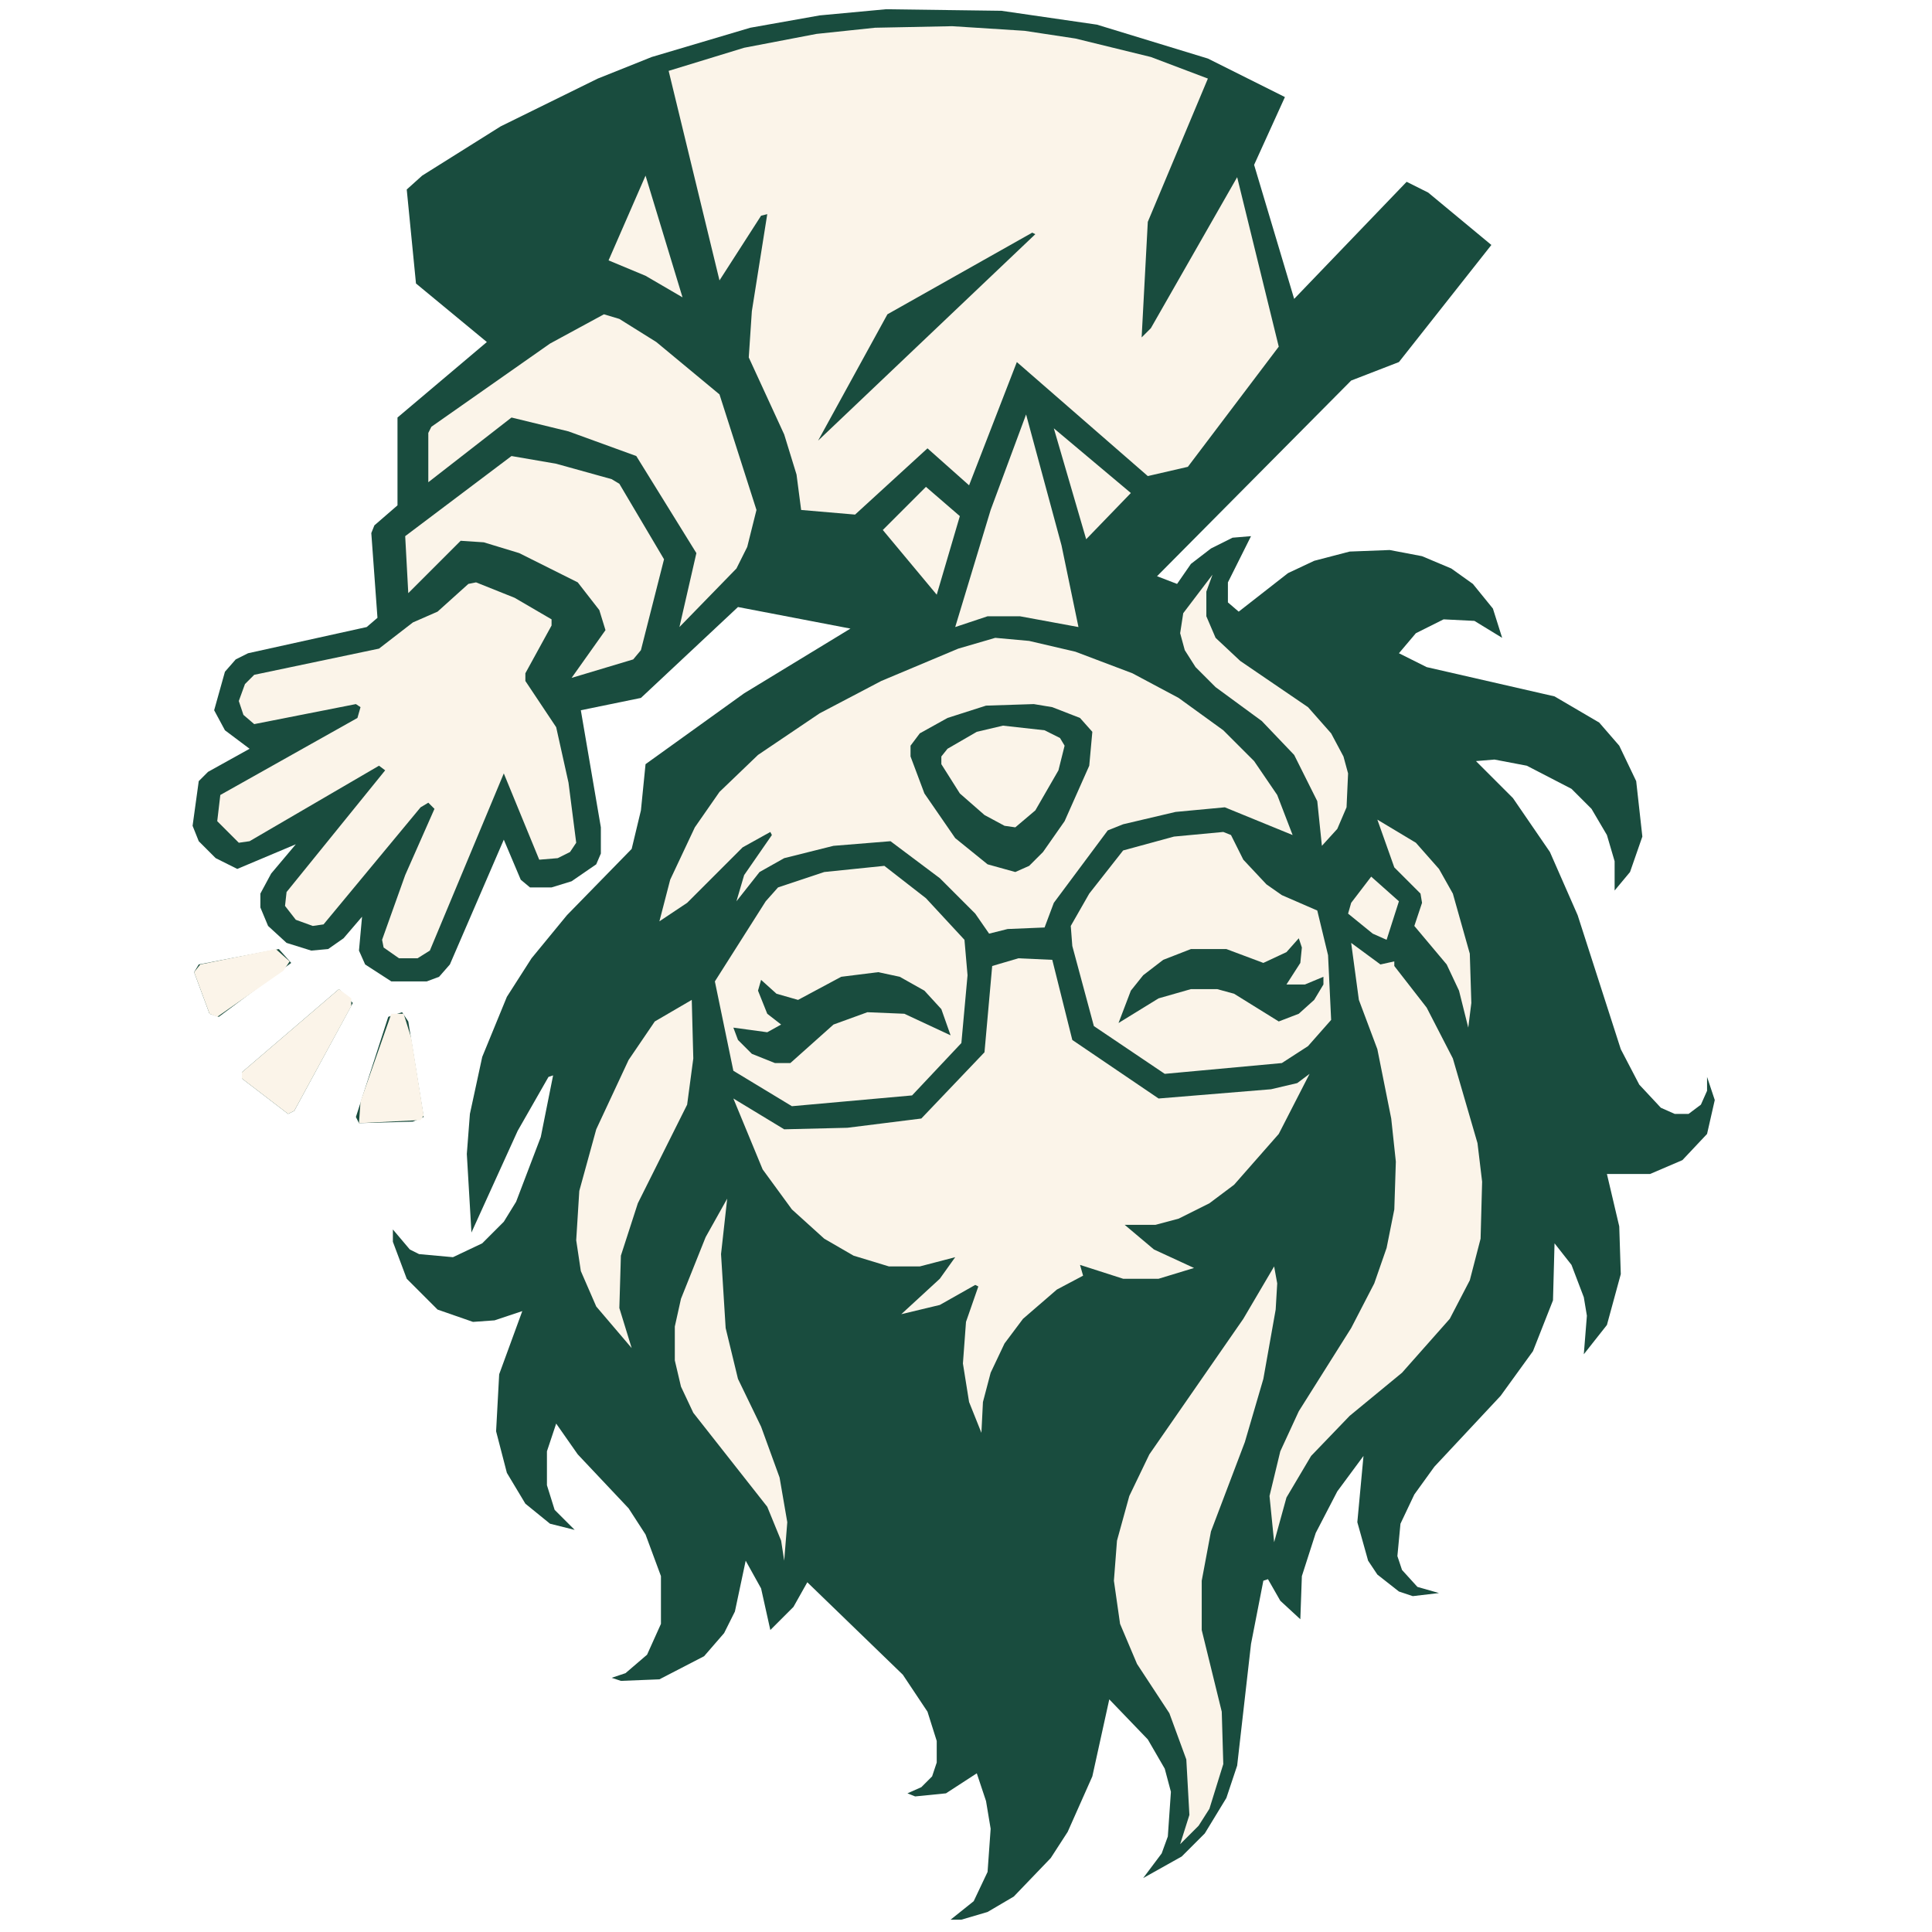
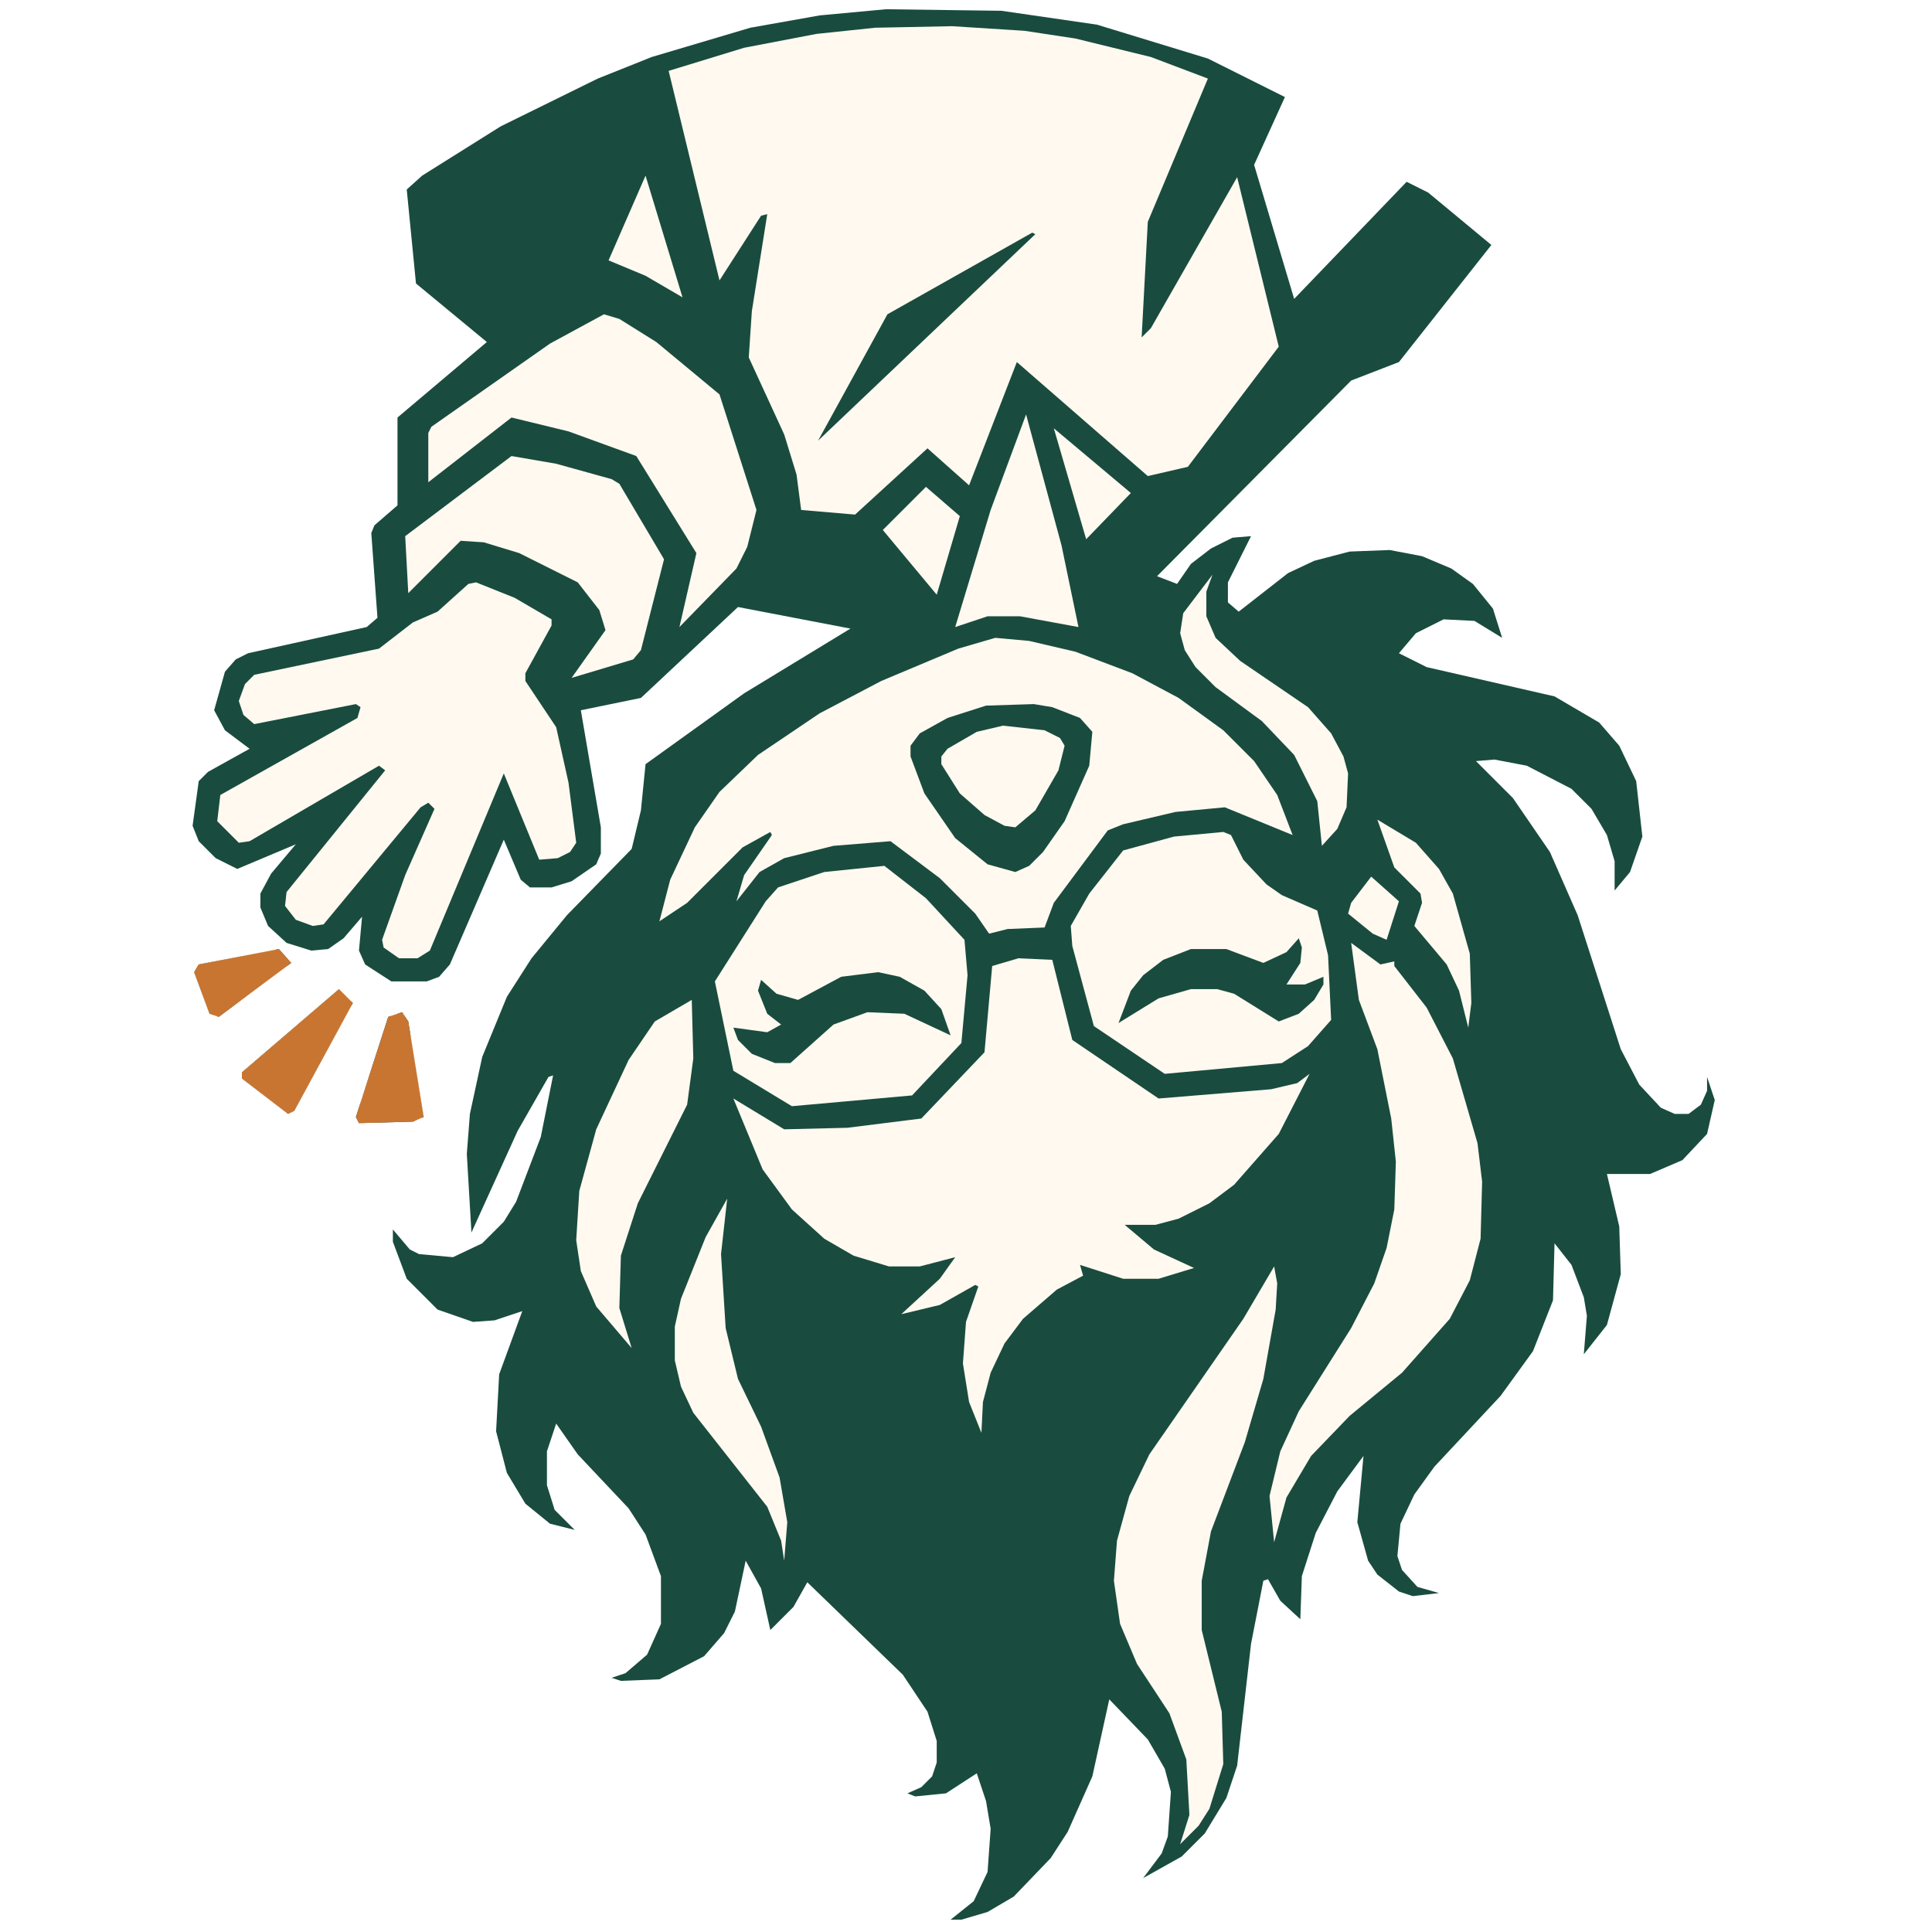
<svg xmlns="http://www.w3.org/2000/svg" viewBox="0 0 1254 1254" aria-hidden="true">
  <path fill="#194C3E" fill-rule="evenodd" d="M261,657 252,660 231,725 233,729 268,728 275,725 265,663Z M220,642 157,696 157,700 187,723 191,721 229,651Z M189,625 181,616 129,626 126,631 136,658 142,660Z M575,6 532,10 487,18 423,37 388,51 325,82 274,114 264,123 270,184 316,222 258,271 258,328 243,341 241,346 245,401 238,407 161,424 153,428 146,436 139,461 146,474 162,486 135,501 129,507 125,536 129,546 140,557 154,564 192,548 176,567 169,580 169,589 174,601 186,612 202,617 213,616 223,609 235,595 233,617 237,626 254,637 277,637 285,634 292,626 327,545 338,571 344,576 358,576 371,572 387,561 390,554 390,537 377,461 416,453 479,394 552,408 483,450 419,496 416,526 410,551 368,594 345,622 329,647 313,686 305,723 303,749 306,800 336,734 356,699 359,698 351,738 335,780 327,793 313,807 294,816 272,814 266,811 255,798 255,806 264,830 284,850 307,858 321,857 339,851 324,892 322,929 329,956 341,976 357,989 373,993 360,980 355,964 355,942 361,924 375,944 408,979 419,996 429,1023 429,1054 420,1074 406,1086 397,1089 403,1091 428,1090 457,1075 470,1060 477,1046 484,1013 494,1031 500,1058 515,1043 524,1027 586,1087 602,1111 608,1130 608,1144 605,1153 598,1160 589,1164 594,1166 614,1164 634,1151 640,1169 643,1187 641,1215 632,1234 617,1246 624,1246 641,1241 658,1231 682,1206 693,1189 709,1153 720,1103 745,1129 756,1148 760,1163 758,1192 754,1203 742,1219 767,1205 782,1190 796,1167 803,1146 812,1067 820,1026 823,1025 831,1039 844,1051 845,1023 854,995 868,968 885,945 881,988 888,1013 894,1022 908,1033 917,1036 934,1034 920,1030 910,1019 907,1010 909,989 918,970 931,952 974,906 995,877 1008,844 1009,807 1020,821 1028,842 1030,854 1028,879 1043,860 1052,827 1051,796 1043,762 1071,762 1092,753 1108,736 1113,714 1108,699 1108,708 1104,717 1096,723 1087,723 1078,719 1064,704 1052,681 1024,594 1006,553 982,518 958,494 970,493 991,497 1020,512 1033,525 1043,542 1048,559 1048,578 1058,566 1066,543 1062,507 1051,484 1038,469 1009,452 926,433 908,424 919,411 937,402 957,403 975,414 969,395 956,379 942,369 923,361 902,357 876,358 853,364 836,372 804,397 797,391 797,378 812,348 800,349 786,356 773,366 764,379 751,374 877,247 908,235 968,159 927,125 913,118 840,194 814,107 834,63 784,38 712,16 650,7Z" />
-   <path fill="#FBF4E9" fill-rule="evenodd" d="M827,822 807,856 746,944 733,971 725,1000 723,1026 727,1054 738,1080 759,1112 770,1142 772,1178 766,1197 778,1185 785,1174 794,1145 793,1111 780,1058 780,1026 786,994 808,936 820,895 828,850 829,833Z M472,778 458,803 442,843 438,861 438,883 442,900 450,917 498,978 507,1000 509,1013 511,988 506,959 494,926 479,895 471,862 468,814Z M262,658 254,658 234,715 233,729 273,727 275,724 267,674Z M449,649 425,663 408,688 387,733 376,773 374,805 377,825 387,848 410,875 402,849 403,815 414,781 446,717 450,687Z M220,642 157,696 157,700 187,723 191,721 228,653 228,648Z M850,697 842,703 825,707 752,713 696,675 683,623 661,622 644,627 639,683 598,726 550,732 509,733 476,713 495,759 514,785 535,804 554,815 577,822 597,822 620,816 610,830 585,853 610,847 633,834 635,835 627,858 625,885 629,910 637,930 638,910 643,891 652,872 664,856 686,837 703,828 701,821 729,830 752,830 775,823 749,811 730,795 750,795 765,791 785,781 801,769 830,736Z M188,624 179,616 130,626 126,631 136,658 141,660 184,630Z M877,612 882,649 894,681 903,726 906,754 905,785 900,810 892,833 877,862 843,916 831,942 824,971 827,1001 835,972 851,945 876,919 910,891 941,856 954,831 961,804 962,767 959,742 943,687 926,654 905,627 905,624 896,626Z M890,569 877,586 875,593 891,606 900,610 908,585Z M574,562 535,566 505,576 497,585 464,637 476,695 514,718 592,711 624,677 628,633 626,610 601,583Z M617,672 587,658 563,657 541,665 513,690 503,690 488,684 479,675 476,667 498,670 507,665 498,658 492,643 494,636 504,645 518,649 546,634 570,631 584,634 600,643 611,655Z M794,540 762,543 729,552 707,580 695,601 696,614 710,666 756,697 832,690 849,679 864,662 862,620 855,591 832,581 822,574 807,558 799,542Z M859,634 859,639 853,649 843,658 830,663 801,645 790,642 773,642 752,648 726,664 734,643 742,633 755,623 773,616 796,616 820,625 835,618 843,609 845,615 844,625 835,639 847,639Z M894,532 905,563 922,580 923,586 918,601 939,626 947,643 953,667 955,651 954,619 943,580 934,564 919,547Z M839,542 829,516 814,494 794,474 765,453 735,437 698,423 668,416 646,414 622,421 572,442 532,463 492,490 467,514 451,537 435,571 428,598 446,586 482,550 500,540 501,542 483,568 478,585 493,566 509,557 541,549 578,546 610,570 633,593 642,606 654,603 678,602 684,586 719,539 729,535 763,527 795,524Z M640,458 671,457 683,459 701,466 709,475 707,497 691,533 677,553 668,562 659,566 641,561 620,544 600,515 591,491 591,484 597,476 615,466Z M615,486 611,491 611,496 623,515 639,529 652,536 659,537 672,526 687,500 691,484 688,479 678,474 651,471 634,475Z M309,378 304,379 284,397 268,404 246,421 165,438 159,444 155,455 158,464 165,470 231,457 234,459 232,466 143,516 141,533 155,547 162,546 246,497 250,500 186,579 185,588 192,597 203,601 210,600 273,524 278,521 282,525 263,568 248,610 249,615 259,622 271,622 279,617 327,502 350,558 362,557 370,553 374,547 369,508 361,472 341,442 341,437 358,406 358,402 334,388Z M787,373 768,398 766,411 769,422 776,433 789,446 819,468 840,490 855,520 858,549 868,538 874,524 875,502 872,491 864,476 849,459 805,429 789,414 783,400 783,384Z M601,316 573,344 608,386 623,335Z M263,348 265,385 299,351 314,352 337,359 375,378 389,396 393,409 371,440 411,428 416,422 431,363 402,314 397,311 361,301 332,296Z M684,278 705,350 734,320Z M666,269 643,331 620,407 641,400 662,400 700,407 689,354Z M392,204 357,223 280,277 278,281 278,313 332,271 369,280 413,296 452,359 441,407 478,369 485,355 491,331 467,256 426,222 402,207Z M419,114 395,169 419,179 443,193Z M434,46 467,182 494,140 498,139 488,202 486,232 509,282 517,308 520,331 555,334 602,291 629,315 660,235 745,309 771,303 830,225 803,115 747,213 741,219 745,144 784,51 747,37 698,25 665,20 618,17 568,18 530,22 483,31Z M672,152 531,286 576,204 670,151Z" />
+   <path fill="#FFF9F0" fill-rule="evenodd" d="M827,822 807,856 746,944 733,971 725,1000 723,1026 727,1054 738,1080 759,1112 770,1142 772,1178 766,1197 778,1185 785,1174 794,1145 793,1111 780,1058 780,1026 786,994 808,936 820,895 828,850 829,833Z M472,778 458,803 442,843 438,861 438,883 442,900 450,917 498,978 507,1000 509,1013 511,988 506,959 494,926 479,895 471,862 468,814Z M262,658 254,658 234,715 233,729 273,727 275,724 267,674Z M449,649 425,663 408,688 387,733 376,773 374,805 377,825 387,848 410,875 402,849 403,815 414,781 446,717 450,687Z M220,642 157,696 157,700 187,723 191,721 228,653 228,648Z M850,697 842,703 825,707 752,713 696,675 683,623 661,622 644,627 639,683 598,726 550,732 509,733 476,713 495,759 514,785 535,804 554,815 577,822 597,822 620,816 610,830 585,853 610,847 633,834 635,835 627,858 625,885 629,910 637,930 638,910 643,891 652,872 664,856 686,837 703,828 701,821 729,830 752,830 775,823 749,811 730,795 750,795 765,791 785,781 801,769 830,736Z M188,624 179,616 130,626 126,631 136,658 141,660 184,630Z M877,612 882,649 894,681 903,726 906,754 905,785 900,810 892,833 877,862 843,916 831,942 824,971 827,1001 835,972 851,945 876,919 910,891 941,856 954,831 961,804 962,767 959,742 943,687 926,654 905,627 905,624 896,626Z M890,569 877,586 875,593 891,606 900,610 908,585Z M574,562 535,566 505,576 497,585 464,637 476,695 514,718 592,711 624,677 628,633 626,610 601,583Z M617,672 587,658 563,657 541,665 513,690 503,690 488,684 479,675 476,667 498,670 507,665 498,658 492,643 494,636 504,645 518,649 546,634 570,631 584,634 600,643 611,655Z M794,540 762,543 729,552 707,580 695,601 696,614 710,666 756,697 832,690 849,679 864,662 862,620 855,591 832,581 822,574 807,558 799,542Z M859,634 859,639 853,649 843,658 830,663 801,645 790,642 773,642 752,648 726,664 734,643 742,633 755,623 773,616 796,616 820,625 835,618 843,609 845,615 844,625 835,639 847,639Z M894,532 905,563 922,580 923,586 918,601 939,626 947,643 953,667 955,651 954,619 943,580 934,564 919,547Z M839,542 829,516 814,494 794,474 765,453 735,437 698,423 668,416 646,414 622,421 572,442 532,463 492,490 467,514 451,537 435,571 428,598 446,586 482,550 500,540 501,542 483,568 478,585 493,566 509,557 541,549 578,546 610,570 633,593 642,606 654,603 678,602 684,586 719,539 729,535 763,527 795,524Z M640,458 671,457 683,459 701,466 709,475 707,497 691,533 677,553 668,562 659,566 641,561 620,544 600,515 591,491 591,484 597,476 615,466Z M615,486 611,491 611,496 623,515 639,529 652,536 659,537 672,526 687,500 691,484 688,479 678,474 651,471 634,475Z M309,378 304,379 284,397 268,404 246,421 165,438 159,444 155,455 158,464 165,470 231,457 234,459 232,466 143,516 141,533 155,547 162,546 246,497 250,500 186,579 185,588 192,597 203,601 210,600 273,524 278,521 282,525 263,568 248,610 249,615 259,622 271,622 279,617 327,502 350,558 362,557 370,553 374,547 369,508 361,472 341,442 341,437 358,406 358,402 334,388Z M787,373 768,398 766,411 769,422 776,433 789,446 819,468 840,490 855,520 858,549 868,538 874,524 875,502 872,491 864,476 849,459 805,429 789,414 783,400 783,384Z M601,316 573,344 608,386 623,335Z M263,348 265,385 299,351 314,352 337,359 375,378 389,396 393,409 371,440 411,428 416,422 431,363 402,314 397,311 361,301 332,296Z M684,278 705,350 734,320Z M666,269 643,331 620,407 641,400 662,400 700,407 689,354Z M392,204 357,223 280,277 278,281 278,313 332,271 369,280 413,296 452,359 441,407 478,369 485,355 491,331 467,256 426,222 402,207Z M419,114 395,169 419,179 443,193Z M434,46 467,182 494,140 498,139 488,202 486,232 509,282 517,308 520,331 555,334 602,291 629,315 660,235 745,309 771,303 830,225 803,115 747,213 741,219 745,144 784,51 747,37 698,25 665,20 618,17 568,18 530,22 483,31Z M672,152 531,286 576,204 670,151Z" />
+   <path fill="#C87531" d="M261,657 252,660 231,725 233,729 268,728 275,725 265,663Z M220,642 157,696 157,700 187,723 191,721 229,651Z M189,625 181,616 129,626 126,631 136,658 142,660Z" />
</svg>
